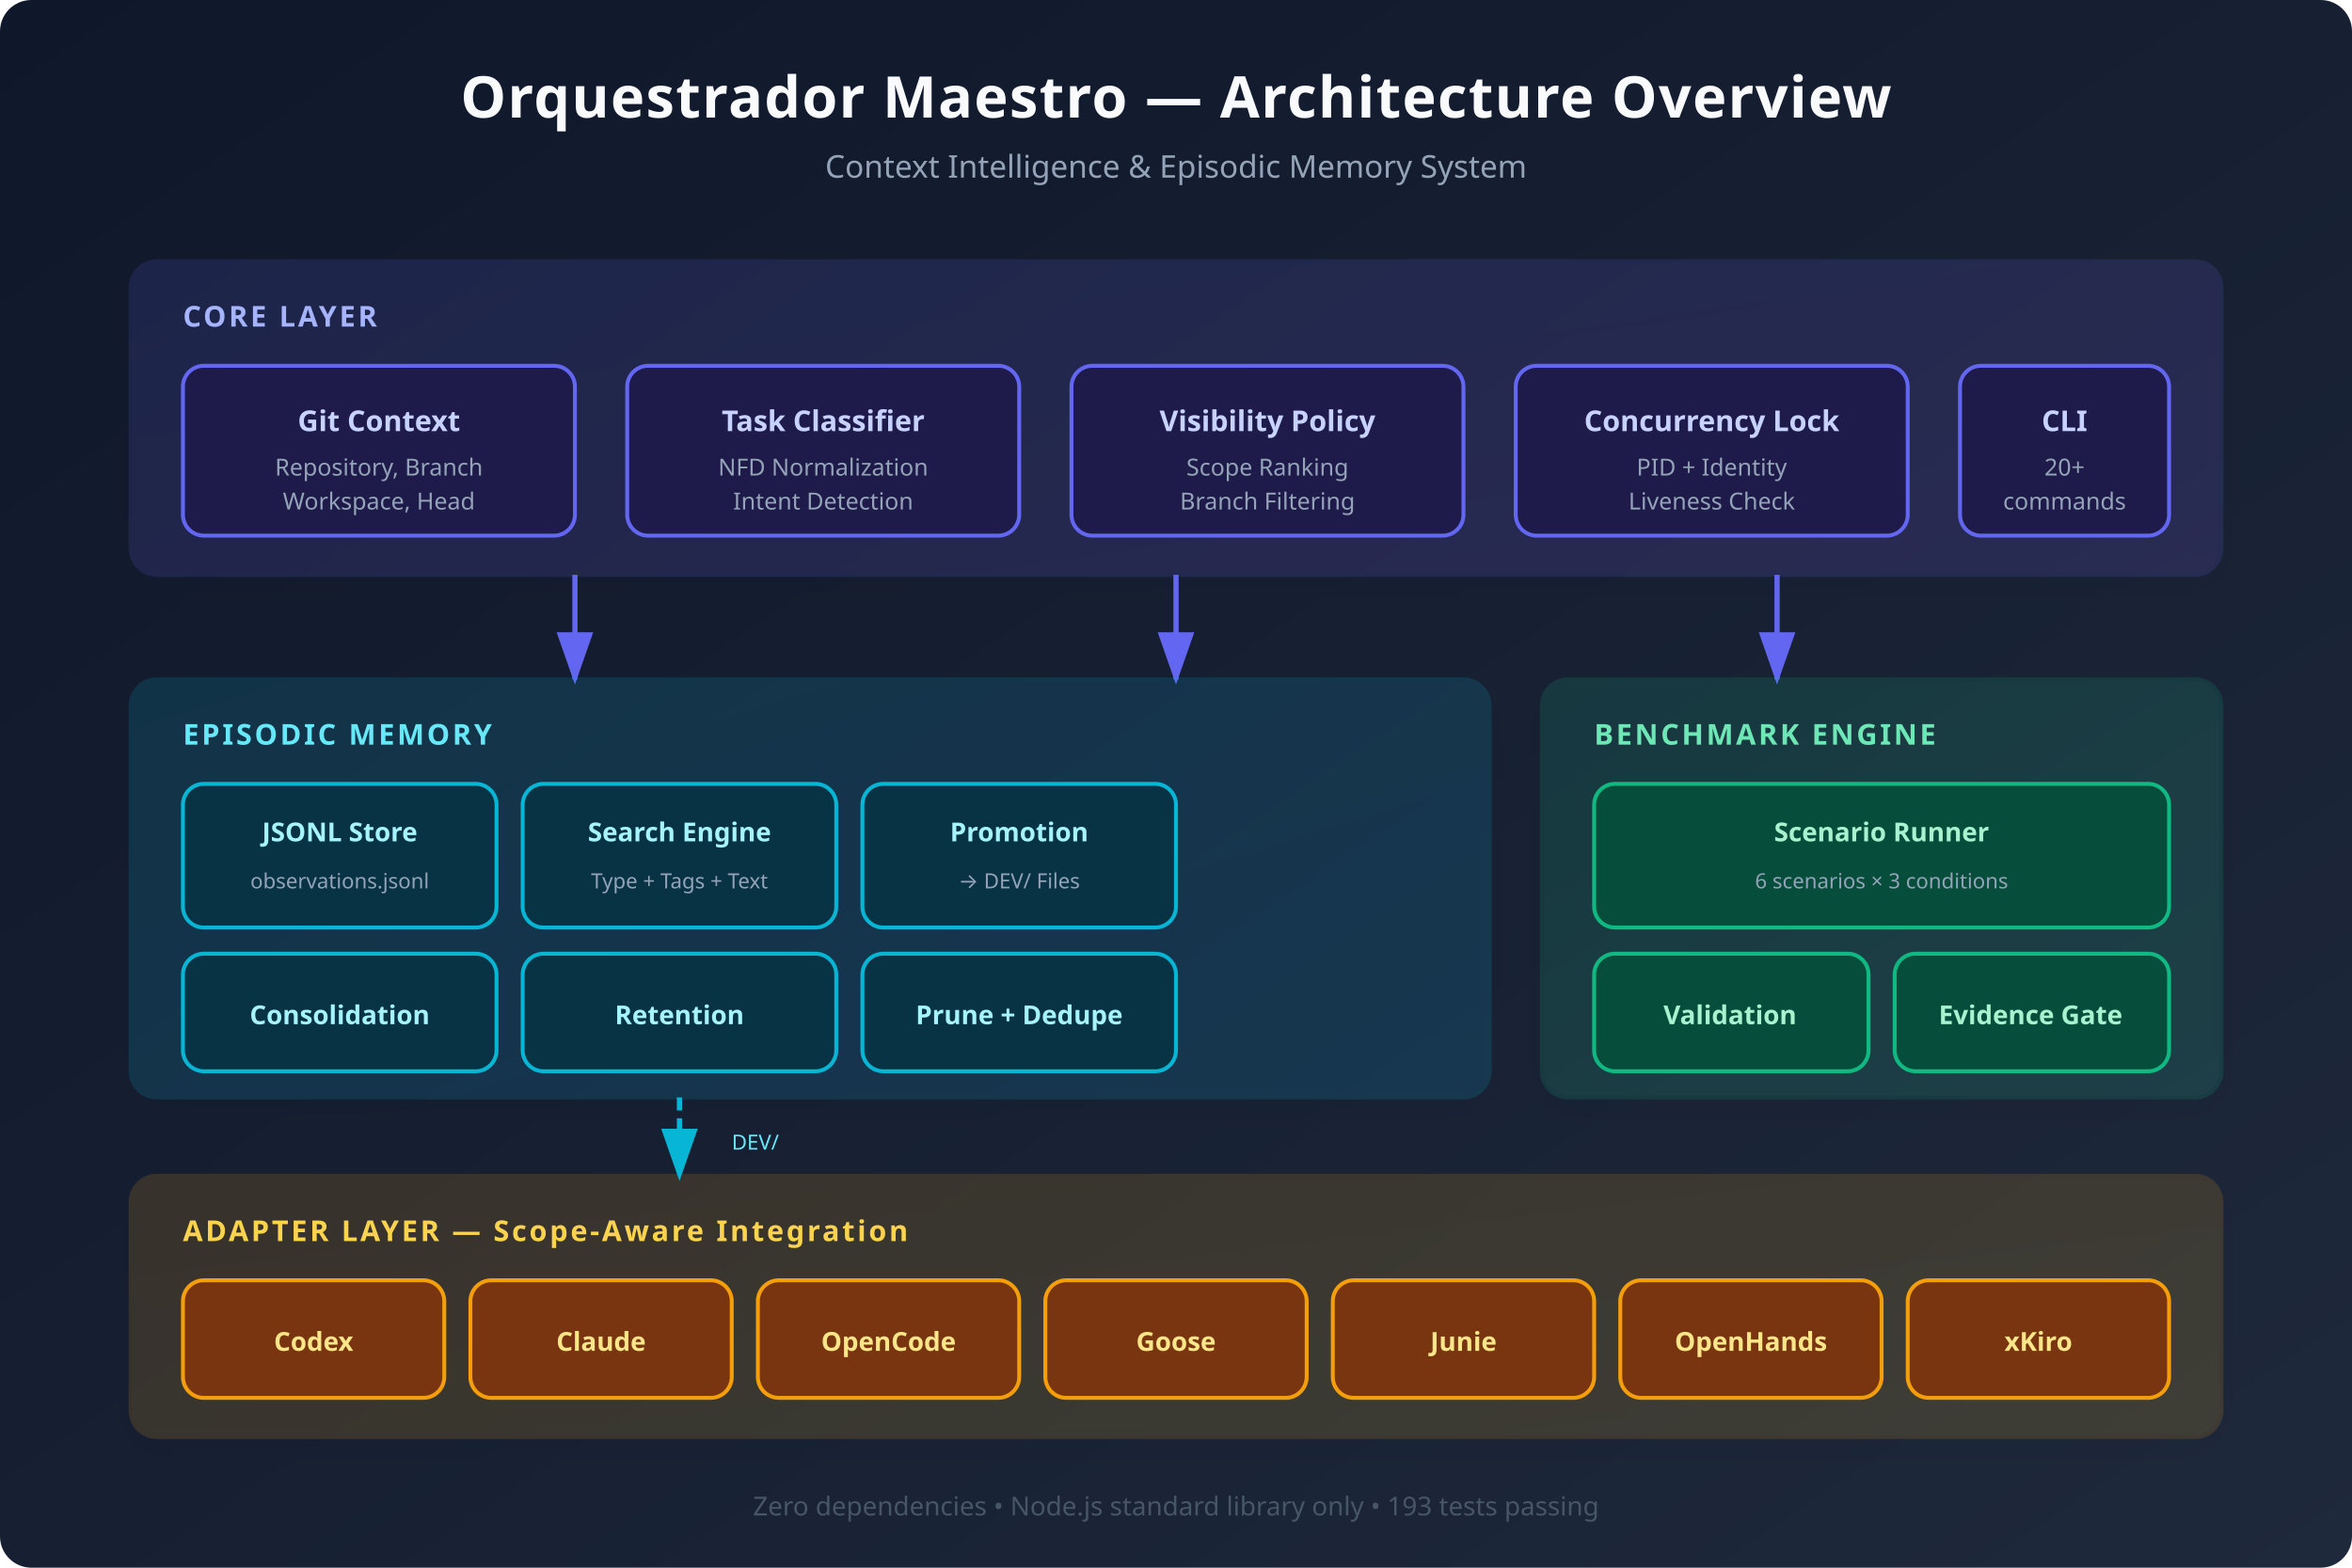
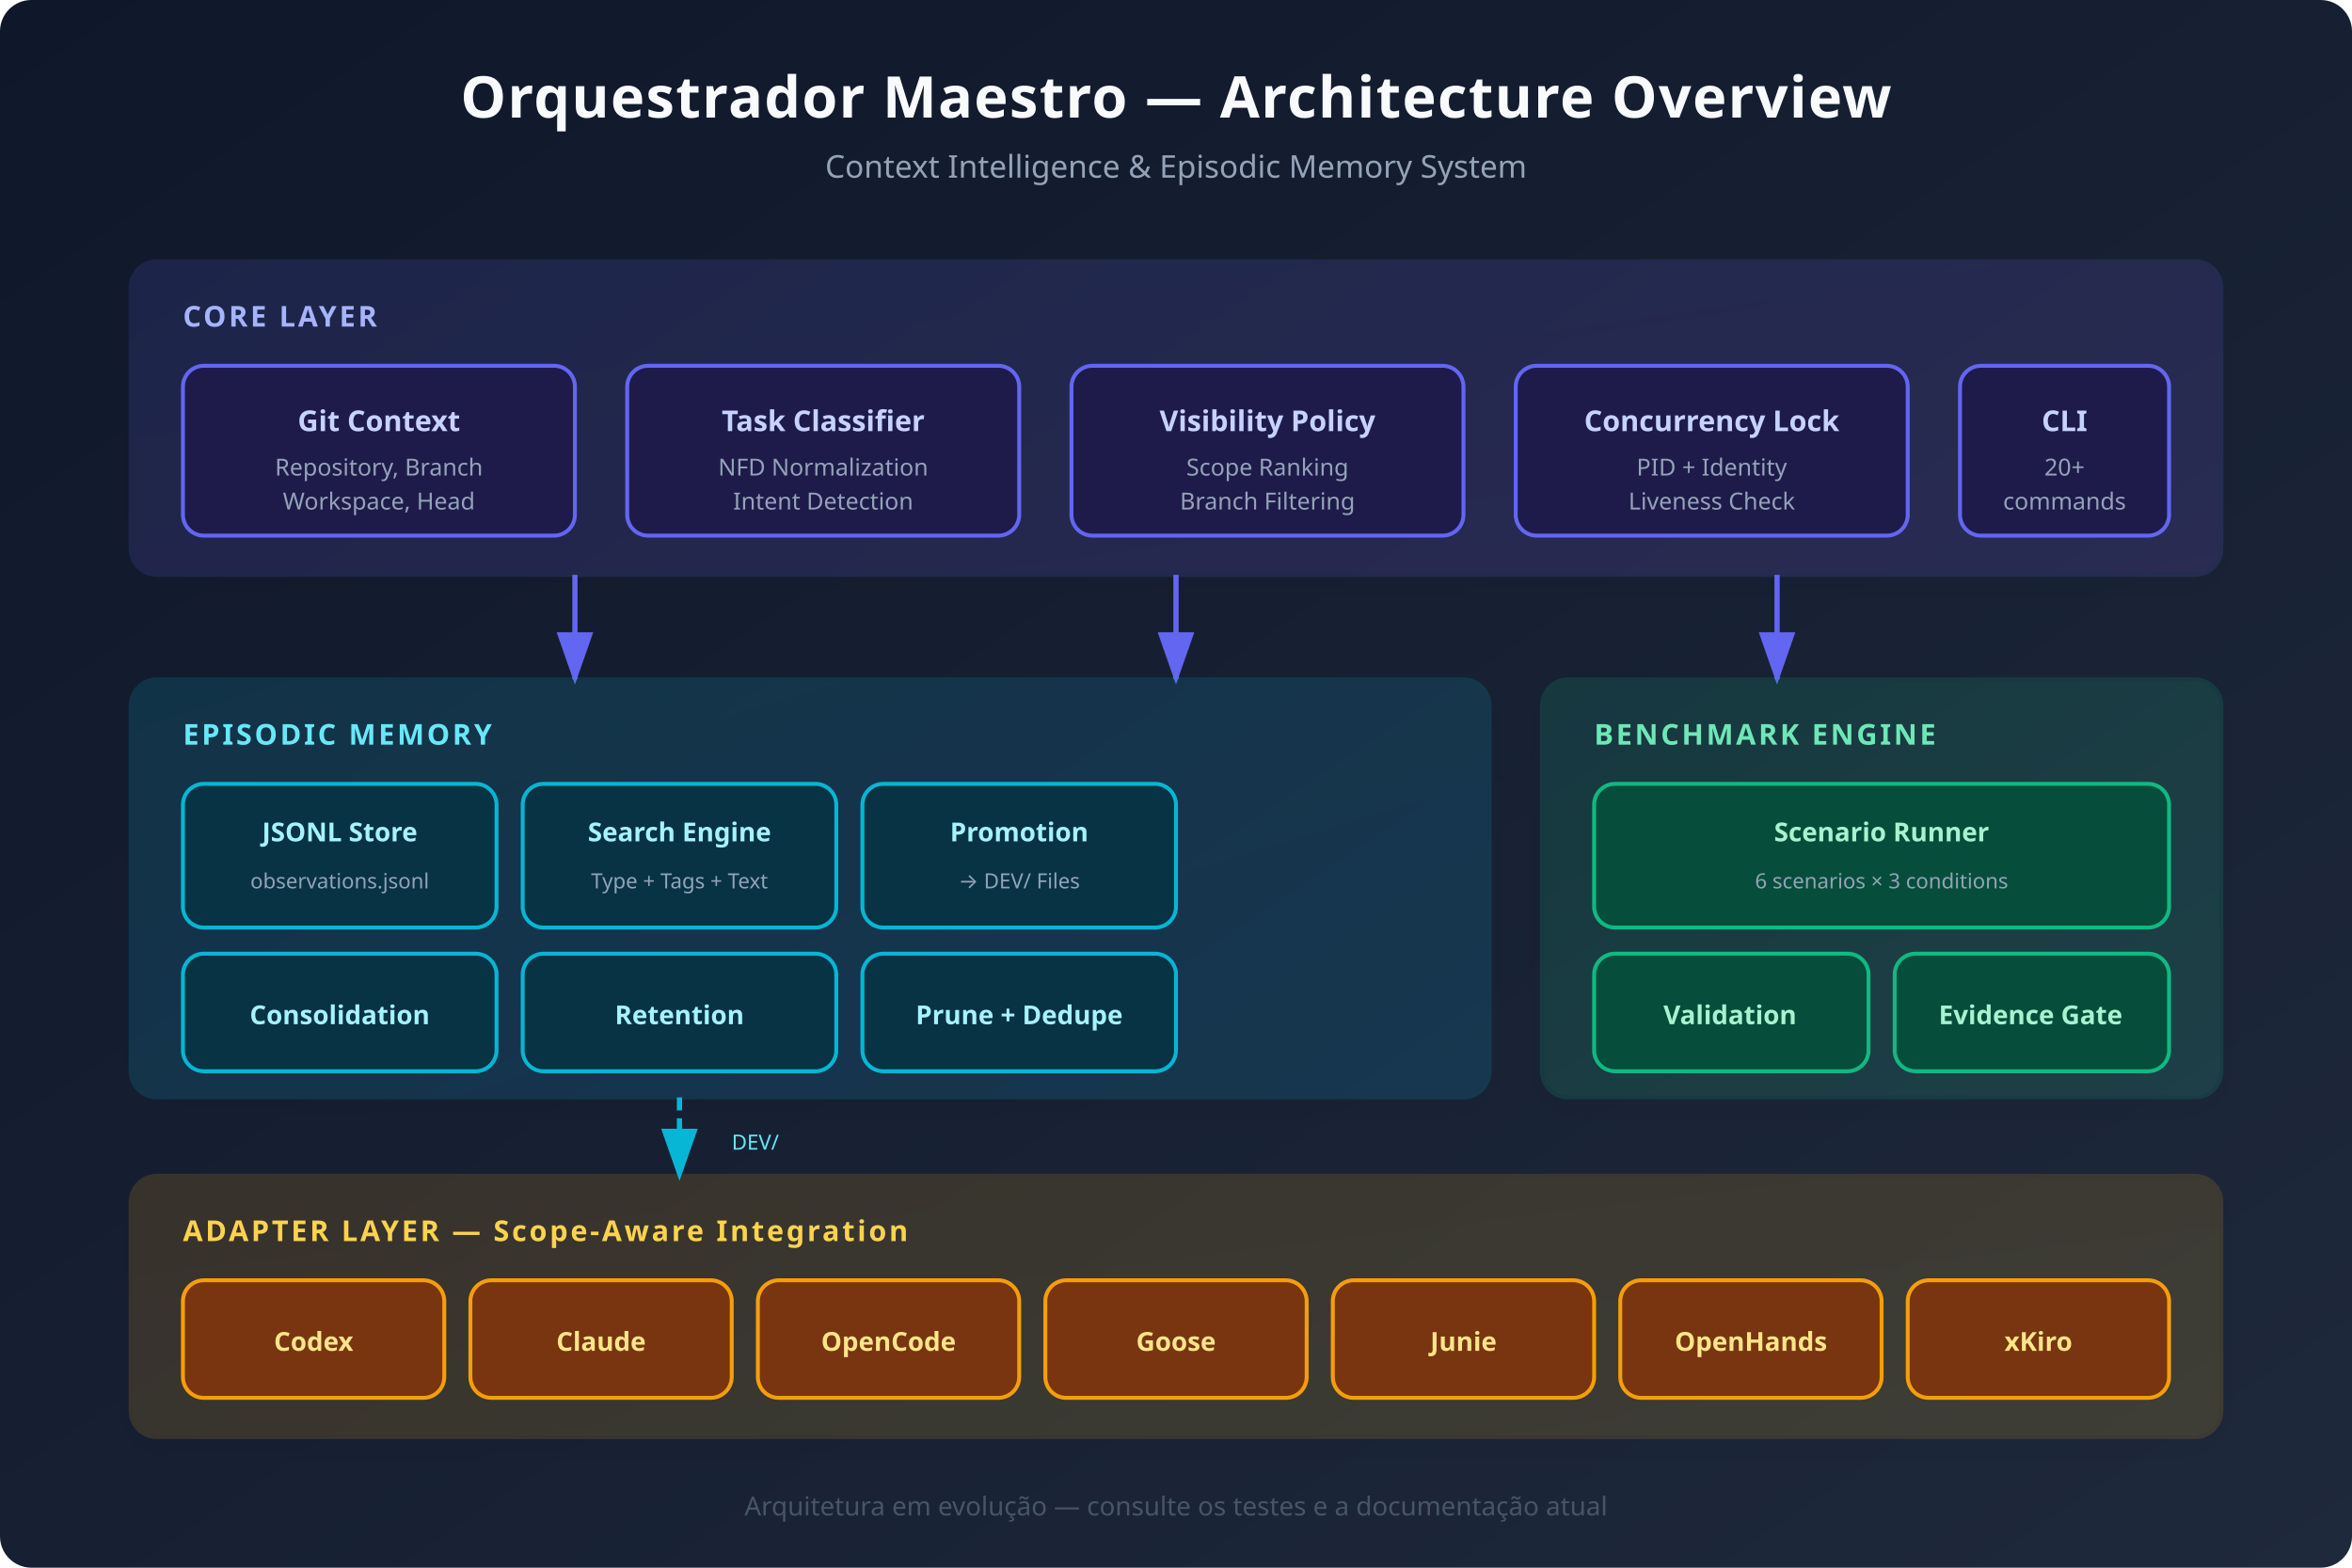
<svg xmlns="http://www.w3.org/2000/svg" viewBox="0 0 900 600" font-family="Segoe UI, system-ui, -apple-system, sans-serif">
  <defs>
    <linearGradient id="bgGrad" x1="0%" y1="0%" x2="100%" y2="100%">
      <stop offset="0%" style="stop-color:#0f172a;stop-opacity:1" />
      <stop offset="100%" style="stop-color:#1e293b;stop-opacity:1" />
    </linearGradient>
    <linearGradient id="coreGrad" x1="0%" y1="0%" x2="100%" y2="100%">
      <stop offset="0%" style="stop-color:#6366f1;stop-opacity:1" />
      <stop offset="100%" style="stop-color:#8b5cf6;stop-opacity:1" />
    </linearGradient>
    <linearGradient id="memGrad" x1="0%" y1="0%" x2="100%" y2="100%">
      <stop offset="0%" style="stop-color:#06b6d4;stop-opacity:1" />
      <stop offset="100%" style="stop-color:#0ea5e9;stop-opacity:1" />
    </linearGradient>
    <linearGradient id="benchGrad" x1="0%" y1="0%" x2="100%" y2="100%">
      <stop offset="0%" style="stop-color:#10b981;stop-opacity:1" />
      <stop offset="100%" style="stop-color:#34d399;stop-opacity:1" />
    </linearGradient>
    <linearGradient id="adapterGrad" x1="0%" y1="0%" x2="100%" y2="100%">
      <stop offset="0%" style="stop-color:#f59e0b;stop-opacity:1" />
      <stop offset="100%" style="stop-color:#fbbf24;stop-opacity:1" />
    </linearGradient>
    <filter id="shadow" x="-20%" y="-20%" width="140%" height="140%">
      <feDropShadow dx="0" dy="4" stdDeviation="8" flood-color="#000" flood-opacity="0.3" />
    </filter>
    <filter id="glow">
      <feGaussianBlur stdDeviation="3" result="coloredBlur" />
      <feMerge>
        <feMergeNode in="coloredBlur" />
        <feMergeNode in="SourceGraphic" />
      </feMerge>
    </filter>
  </defs>
  <rect width="900" height="600" fill="url(#bgGrad)" rx="12" />
  <text x="450" y="45" text-anchor="middle" fill="#f8fafc" font-size="22" font-weight="700" letter-spacing="0.5">Orquestrador Maestro — Architecture Overview</text>
  <text x="450" y="68" text-anchor="middle" fill="#94a3b8" font-size="12">Context Intelligence &amp; Episodic Memory System</text>
  <rect x="50" y="100" width="800" height="120" rx="10" fill="url(#coreGrad)" opacity="0.15" stroke="#6366f1" stroke-width="1.5" filter="url(#shadow)" />
  <text x="70" y="125" fill="#a5b4fc" font-size="11" font-weight="600" letter-spacing="1">CORE LAYER</text>
  <rect x="70" y="140" width="150" height="65" rx="8" fill="#1e1b4b" stroke="#6366f1" stroke-width="1.5" />
  <text x="145" y="165" text-anchor="middle" fill="#c7d2fe" font-size="11" font-weight="600">Git Context</text>
  <text x="145" y="182" text-anchor="middle" fill="#94a3b8" font-size="9">Repository, Branch</text>
  <text x="145" y="195" text-anchor="middle" fill="#94a3b8" font-size="9">Workspace, Head</text>
  <rect x="240" y="140" width="150" height="65" rx="8" fill="#1e1b4b" stroke="#6366f1" stroke-width="1.5" />
  <text x="315" y="165" text-anchor="middle" fill="#c7d2fe" font-size="11" font-weight="600">Task Classifier</text>
  <text x="315" y="182" text-anchor="middle" fill="#94a3b8" font-size="9">NFD Normalization</text>
  <text x="315" y="195" text-anchor="middle" fill="#94a3b8" font-size="9">Intent Detection</text>
  <rect x="410" y="140" width="150" height="65" rx="8" fill="#1e1b4b" stroke="#6366f1" stroke-width="1.5" />
  <text x="485" y="165" text-anchor="middle" fill="#c7d2fe" font-size="11" font-weight="600">Visibility Policy</text>
  <text x="485" y="182" text-anchor="middle" fill="#94a3b8" font-size="9">Scope Ranking</text>
  <text x="485" y="195" text-anchor="middle" fill="#94a3b8" font-size="9">Branch Filtering</text>
  <rect x="580" y="140" width="150" height="65" rx="8" fill="#1e1b4b" stroke="#6366f1" stroke-width="1.5" />
  <text x="655" y="165" text-anchor="middle" fill="#c7d2fe" font-size="11" font-weight="600">Concurrency Lock</text>
  <text x="655" y="182" text-anchor="middle" fill="#94a3b8" font-size="9">PID + Identity</text>
  <text x="655" y="195" text-anchor="middle" fill="#94a3b8" font-size="9">Liveness Check</text>
  <rect x="750" y="140" width="80" height="65" rx="8" fill="#1e1b4b" stroke="#6366f1" stroke-width="1.5" />
  <text x="790" y="165" text-anchor="middle" fill="#c7d2fe" font-size="11" font-weight="600">CLI</text>
  <text x="790" y="182" text-anchor="middle" fill="#94a3b8" font-size="9">20+</text>
  <text x="790" y="195" text-anchor="middle" fill="#94a3b8" font-size="9">commands</text>
  <line x1="220" y1="220" x2="220" y2="260" stroke="#6366f1" stroke-width="2" marker-end="url(#arrowPurple)" />
  <line x1="450" y1="220" x2="450" y2="260" stroke="#6366f1" stroke-width="2" marker-end="url(#arrowPurple)" />
  <line x1="680" y1="220" x2="680" y2="260" stroke="#6366f1" stroke-width="2" marker-end="url(#arrowPurple)" />
  <rect x="50" y="260" width="520" height="160" rx="10" fill="url(#memGrad)" opacity="0.15" stroke="#06b6d4" stroke-width="1.5" filter="url(#shadow)" />
  <text x="70" y="285" fill="#67e8f9" font-size="11" font-weight="600" letter-spacing="1">EPISODIC MEMORY</text>
  <rect x="70" y="300" width="120" height="55" rx="8" fill="#083344" stroke="#06b6d4" stroke-width="1.5" />
  <text x="130" y="322" text-anchor="middle" fill="#a5f3fc" font-size="10" font-weight="600">JSONL Store</text>
  <text x="130" y="340" text-anchor="middle" fill="#94a3b8" font-size="8">observations.jsonl</text>
  <rect x="200" y="300" width="120" height="55" rx="8" fill="#083344" stroke="#06b6d4" stroke-width="1.5" />
  <text x="260" y="322" text-anchor="middle" fill="#a5f3fc" font-size="10" font-weight="600">Search Engine</text>
  <text x="260" y="340" text-anchor="middle" fill="#94a3b8" font-size="8">Type + Tags + Text</text>
  <rect x="330" y="300" width="120" height="55" rx="8" fill="#083344" stroke="#06b6d4" stroke-width="1.5" />
  <text x="390" y="322" text-anchor="middle" fill="#a5f3fc" font-size="10" font-weight="600">Promotion</text>
  <text x="390" y="340" text-anchor="middle" fill="#94a3b8" font-size="8">→ DEV/ Files</text>
  <rect x="70" y="365" width="120" height="45" rx="8" fill="#083344" stroke="#06b6d4" stroke-width="1.5" />
  <text x="130" y="392" text-anchor="middle" fill="#a5f3fc" font-size="10" font-weight="600">Consolidation</text>
  <rect x="200" y="365" width="120" height="45" rx="8" fill="#083344" stroke="#06b6d4" stroke-width="1.5" />
  <text x="260" y="392" text-anchor="middle" fill="#a5f3fc" font-size="10" font-weight="600">Retention</text>
  <rect x="330" y="365" width="120" height="45" rx="8" fill="#083344" stroke="#06b6d4" stroke-width="1.5" />
  <text x="390" y="392" text-anchor="middle" fill="#a5f3fc" font-size="10" font-weight="600">Prune + Dedupe</text>
  <rect x="590" y="260" width="260" height="160" rx="10" fill="url(#benchGrad)" opacity="0.15" stroke="#10b981" stroke-width="1.5" filter="url(#shadow)" />
  <text x="610" y="285" fill="#6ee7b7" font-size="11" font-weight="600" letter-spacing="1">BENCHMARK ENGINE</text>
  <rect x="610" y="300" width="220" height="55" rx="8" fill="#064e3b" stroke="#10b981" stroke-width="1.5" />
  <text x="720" y="322" text-anchor="middle" fill="#a7f3d0" font-size="10" font-weight="600">Scenario Runner</text>
  <text x="720" y="340" text-anchor="middle" fill="#94a3b8" font-size="8">6 scenarios × 3 conditions</text>
  <rect x="610" y="365" width="105" height="45" rx="8" fill="#064e3b" stroke="#10b981" stroke-width="1.5" />
  <text x="662" y="392" text-anchor="middle" fill="#a7f3d0" font-size="10" font-weight="600">Validation</text>
  <rect x="725" y="365" width="105" height="45" rx="8" fill="#064e3b" stroke="#10b981" stroke-width="1.5" />
  <text x="777" y="392" text-anchor="middle" fill="#a7f3d0" font-size="10" font-weight="600">Evidence Gate</text>
  <rect x="50" y="450" width="800" height="100" rx="10" fill="url(#adapterGrad)" opacity="0.15" stroke="#f59e0b" stroke-width="1.5" filter="url(#shadow)" />
  <text x="70" y="475" fill="#fcd34d" font-size="11" font-weight="600" letter-spacing="1">ADAPTER LAYER — Scope-Aware Integration</text>
  <rect x="70" y="490" width="100" height="45" rx="8" fill="#78350f" stroke="#f59e0b" stroke-width="1.5" />
  <text x="120" y="517" text-anchor="middle" fill="#fde68a" font-size="10" font-weight="600">Codex</text>
  <rect x="180" y="490" width="100" height="45" rx="8" fill="#78350f" stroke="#f59e0b" stroke-width="1.5" />
  <text x="230" y="517" text-anchor="middle" fill="#fde68a" font-size="10" font-weight="600">Claude</text>
  <rect x="290" y="490" width="100" height="45" rx="8" fill="#78350f" stroke="#f59e0b" stroke-width="1.5" />
  <text x="340" y="517" text-anchor="middle" fill="#fde68a" font-size="10" font-weight="600">OpenCode</text>
  <rect x="400" y="490" width="100" height="45" rx="8" fill="#78350f" stroke="#f59e0b" stroke-width="1.5" />
  <text x="450" y="517" text-anchor="middle" fill="#fde68a" font-size="10" font-weight="600">Goose</text>
  <rect x="510" y="490" width="100" height="45" rx="8" fill="#78350f" stroke="#f59e0b" stroke-width="1.5" />
  <text x="560" y="517" text-anchor="middle" fill="#fde68a" font-size="10" font-weight="600">Junie</text>
  <rect x="620" y="490" width="100" height="45" rx="8" fill="#78350f" stroke="#f59e0b" stroke-width="1.5" />
  <text x="670" y="517" text-anchor="middle" fill="#fde68a" font-size="10" font-weight="600">OpenHands</text>
  <rect x="730" y="490" width="100" height="45" rx="8" fill="#78350f" stroke="#f59e0b" stroke-width="1.5" />
  <text x="780" y="517" text-anchor="middle" fill="#fde68a" font-size="10" font-weight="600">xKiro</text>
  <defs>
    <marker id="arrowPurple" markerWidth="10" markerHeight="7" refX="9" refY="3.5" orient="auto">
      <polygon points="0 0, 10 3.5, 0 7" fill="#6366f1" />
    </marker>
    <marker id="arrowCyan" markerWidth="10" markerHeight="7" refX="9" refY="3.5" orient="auto">
      <polygon points="0 0, 10 3.5, 0 7" fill="#06b6d4" />
    </marker>
  </defs>
  <path d="M 260 420 L 260 450" stroke="#06b6d4" stroke-width="2" marker-end="url(#arrowCyan)" stroke-dasharray="5,3" />
  <text x="280" y="440" fill="#67e8f9" font-size="8">DEV/</text>
-   <text x="450" y="580" text-anchor="middle" fill="#475569" font-size="10">Zero dependencies • Node.js standard library only • 193 tests passing</text>
+   <text x="450" y="580" text-anchor="middle" fill="#475569" font-size="10">Arquitetura em evolução — consulte os testes e a documentação atual</text>
</svg>
